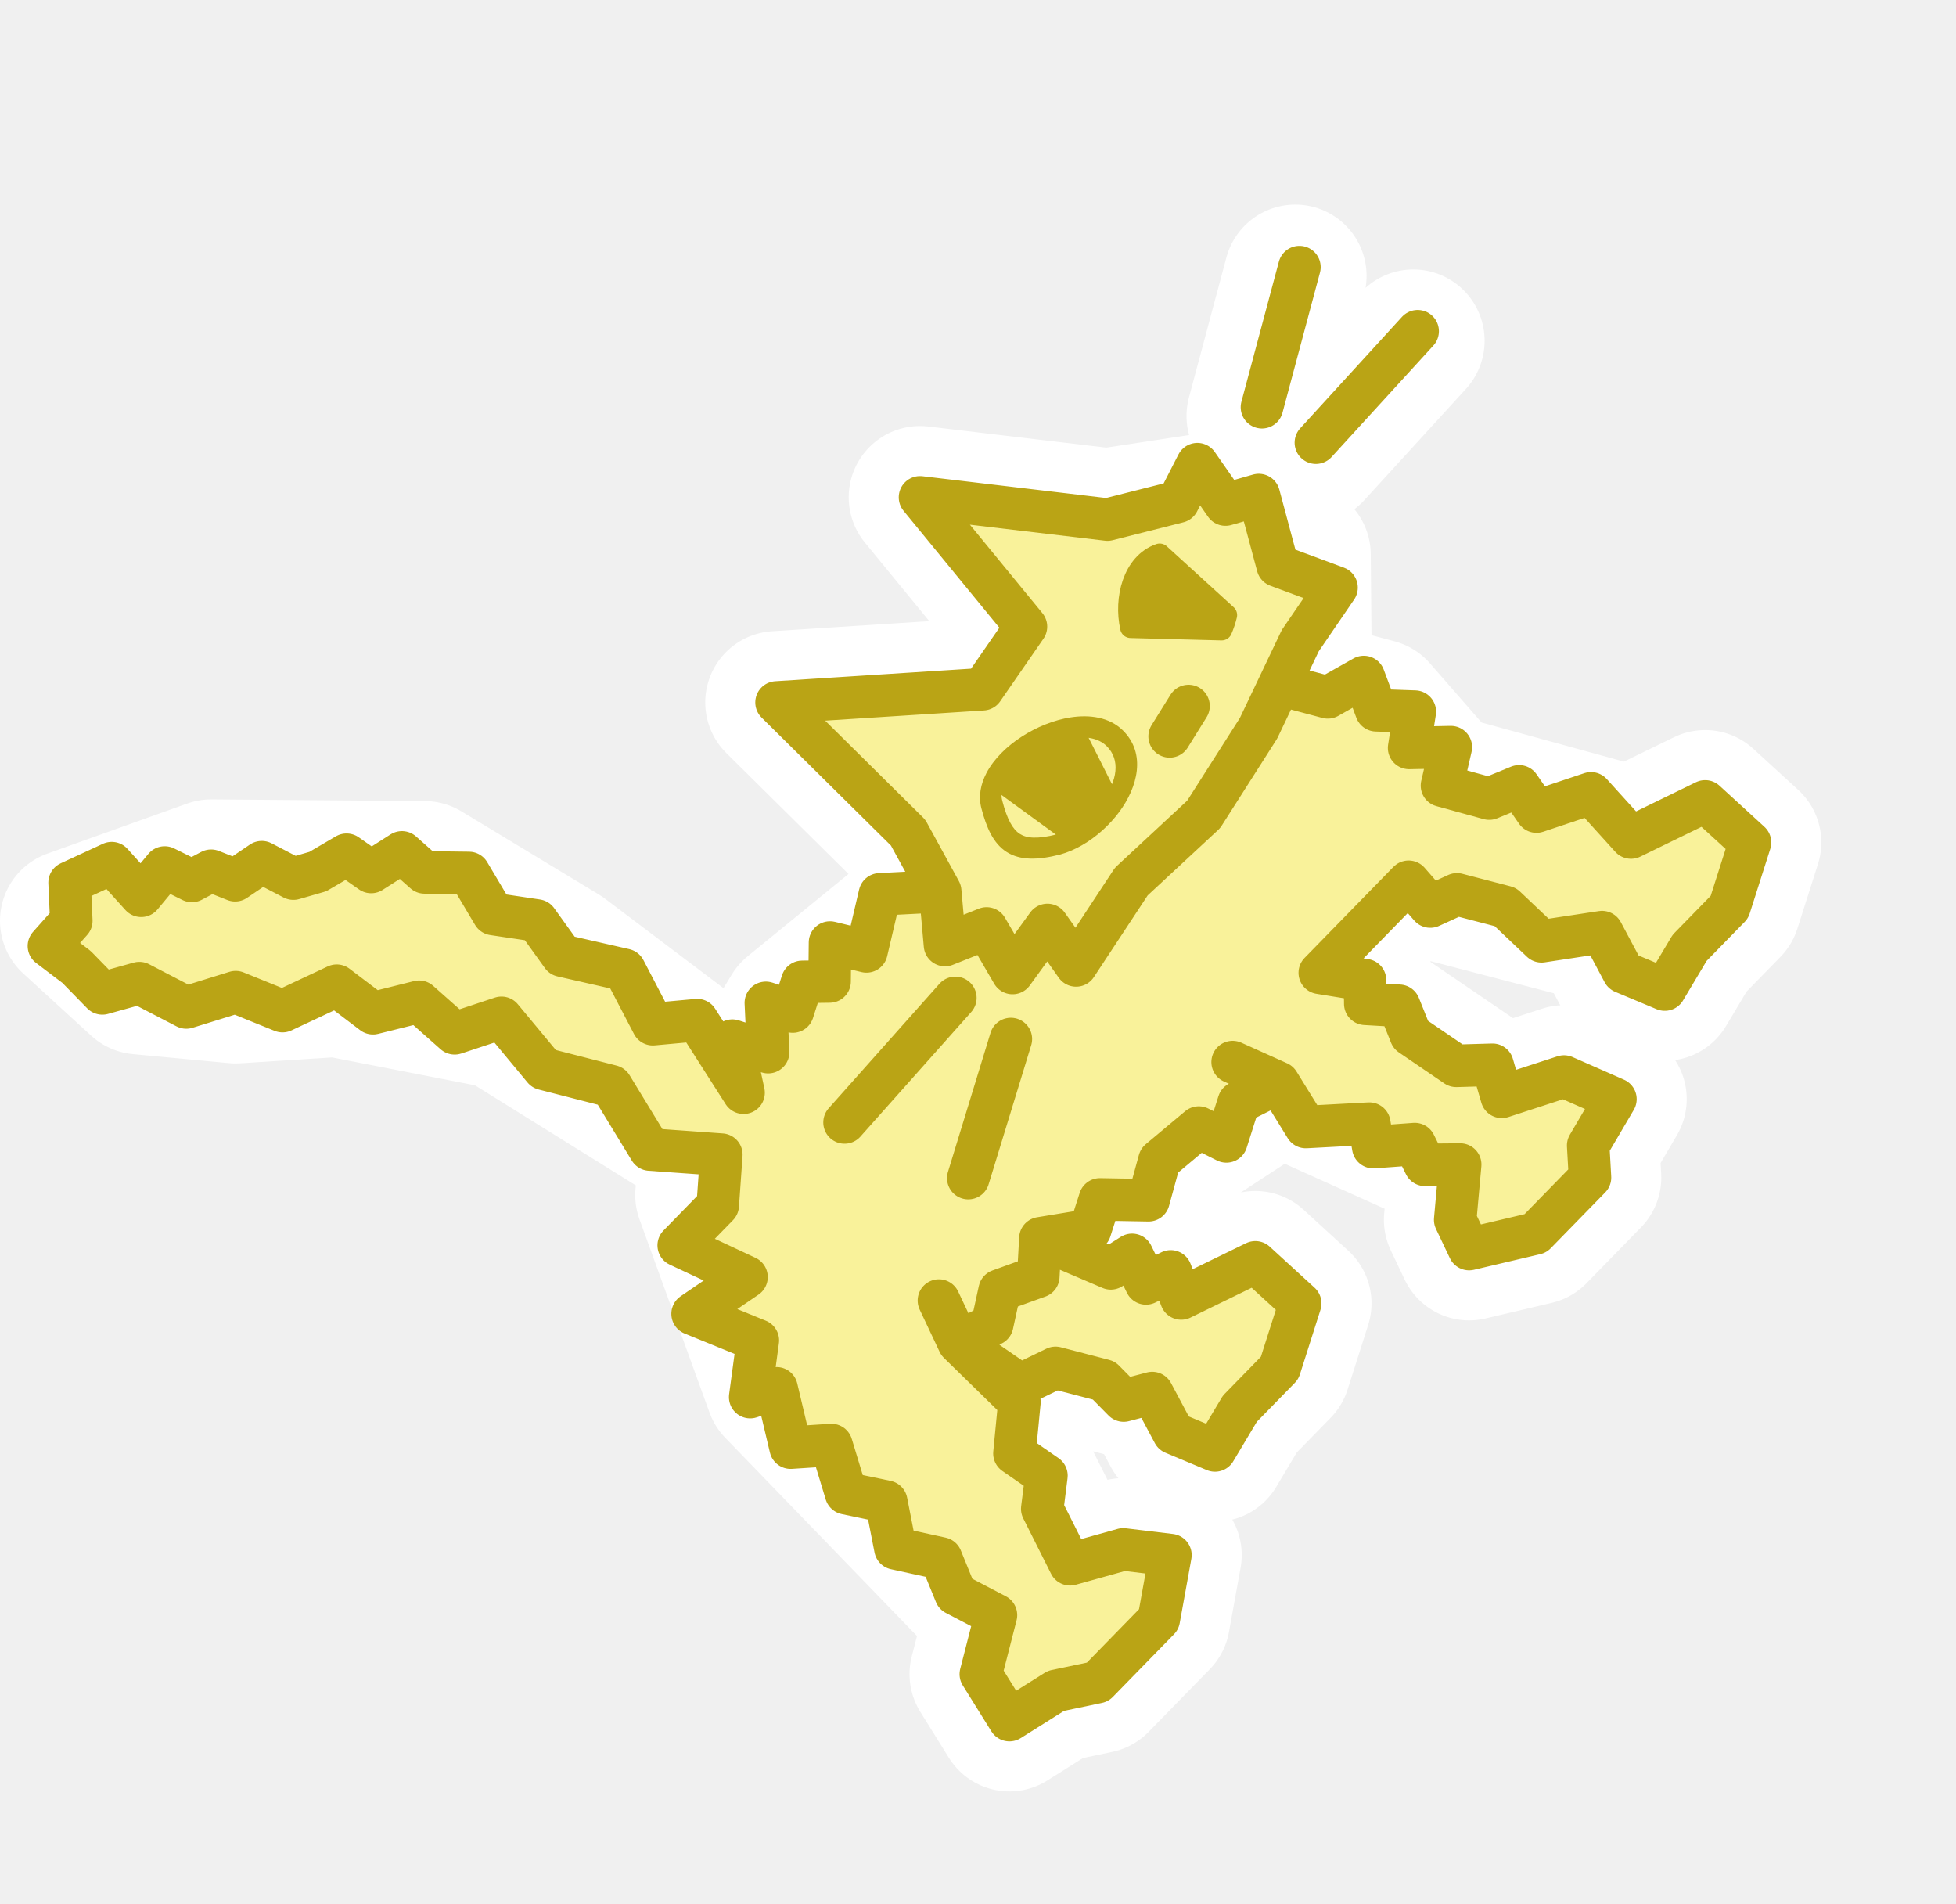
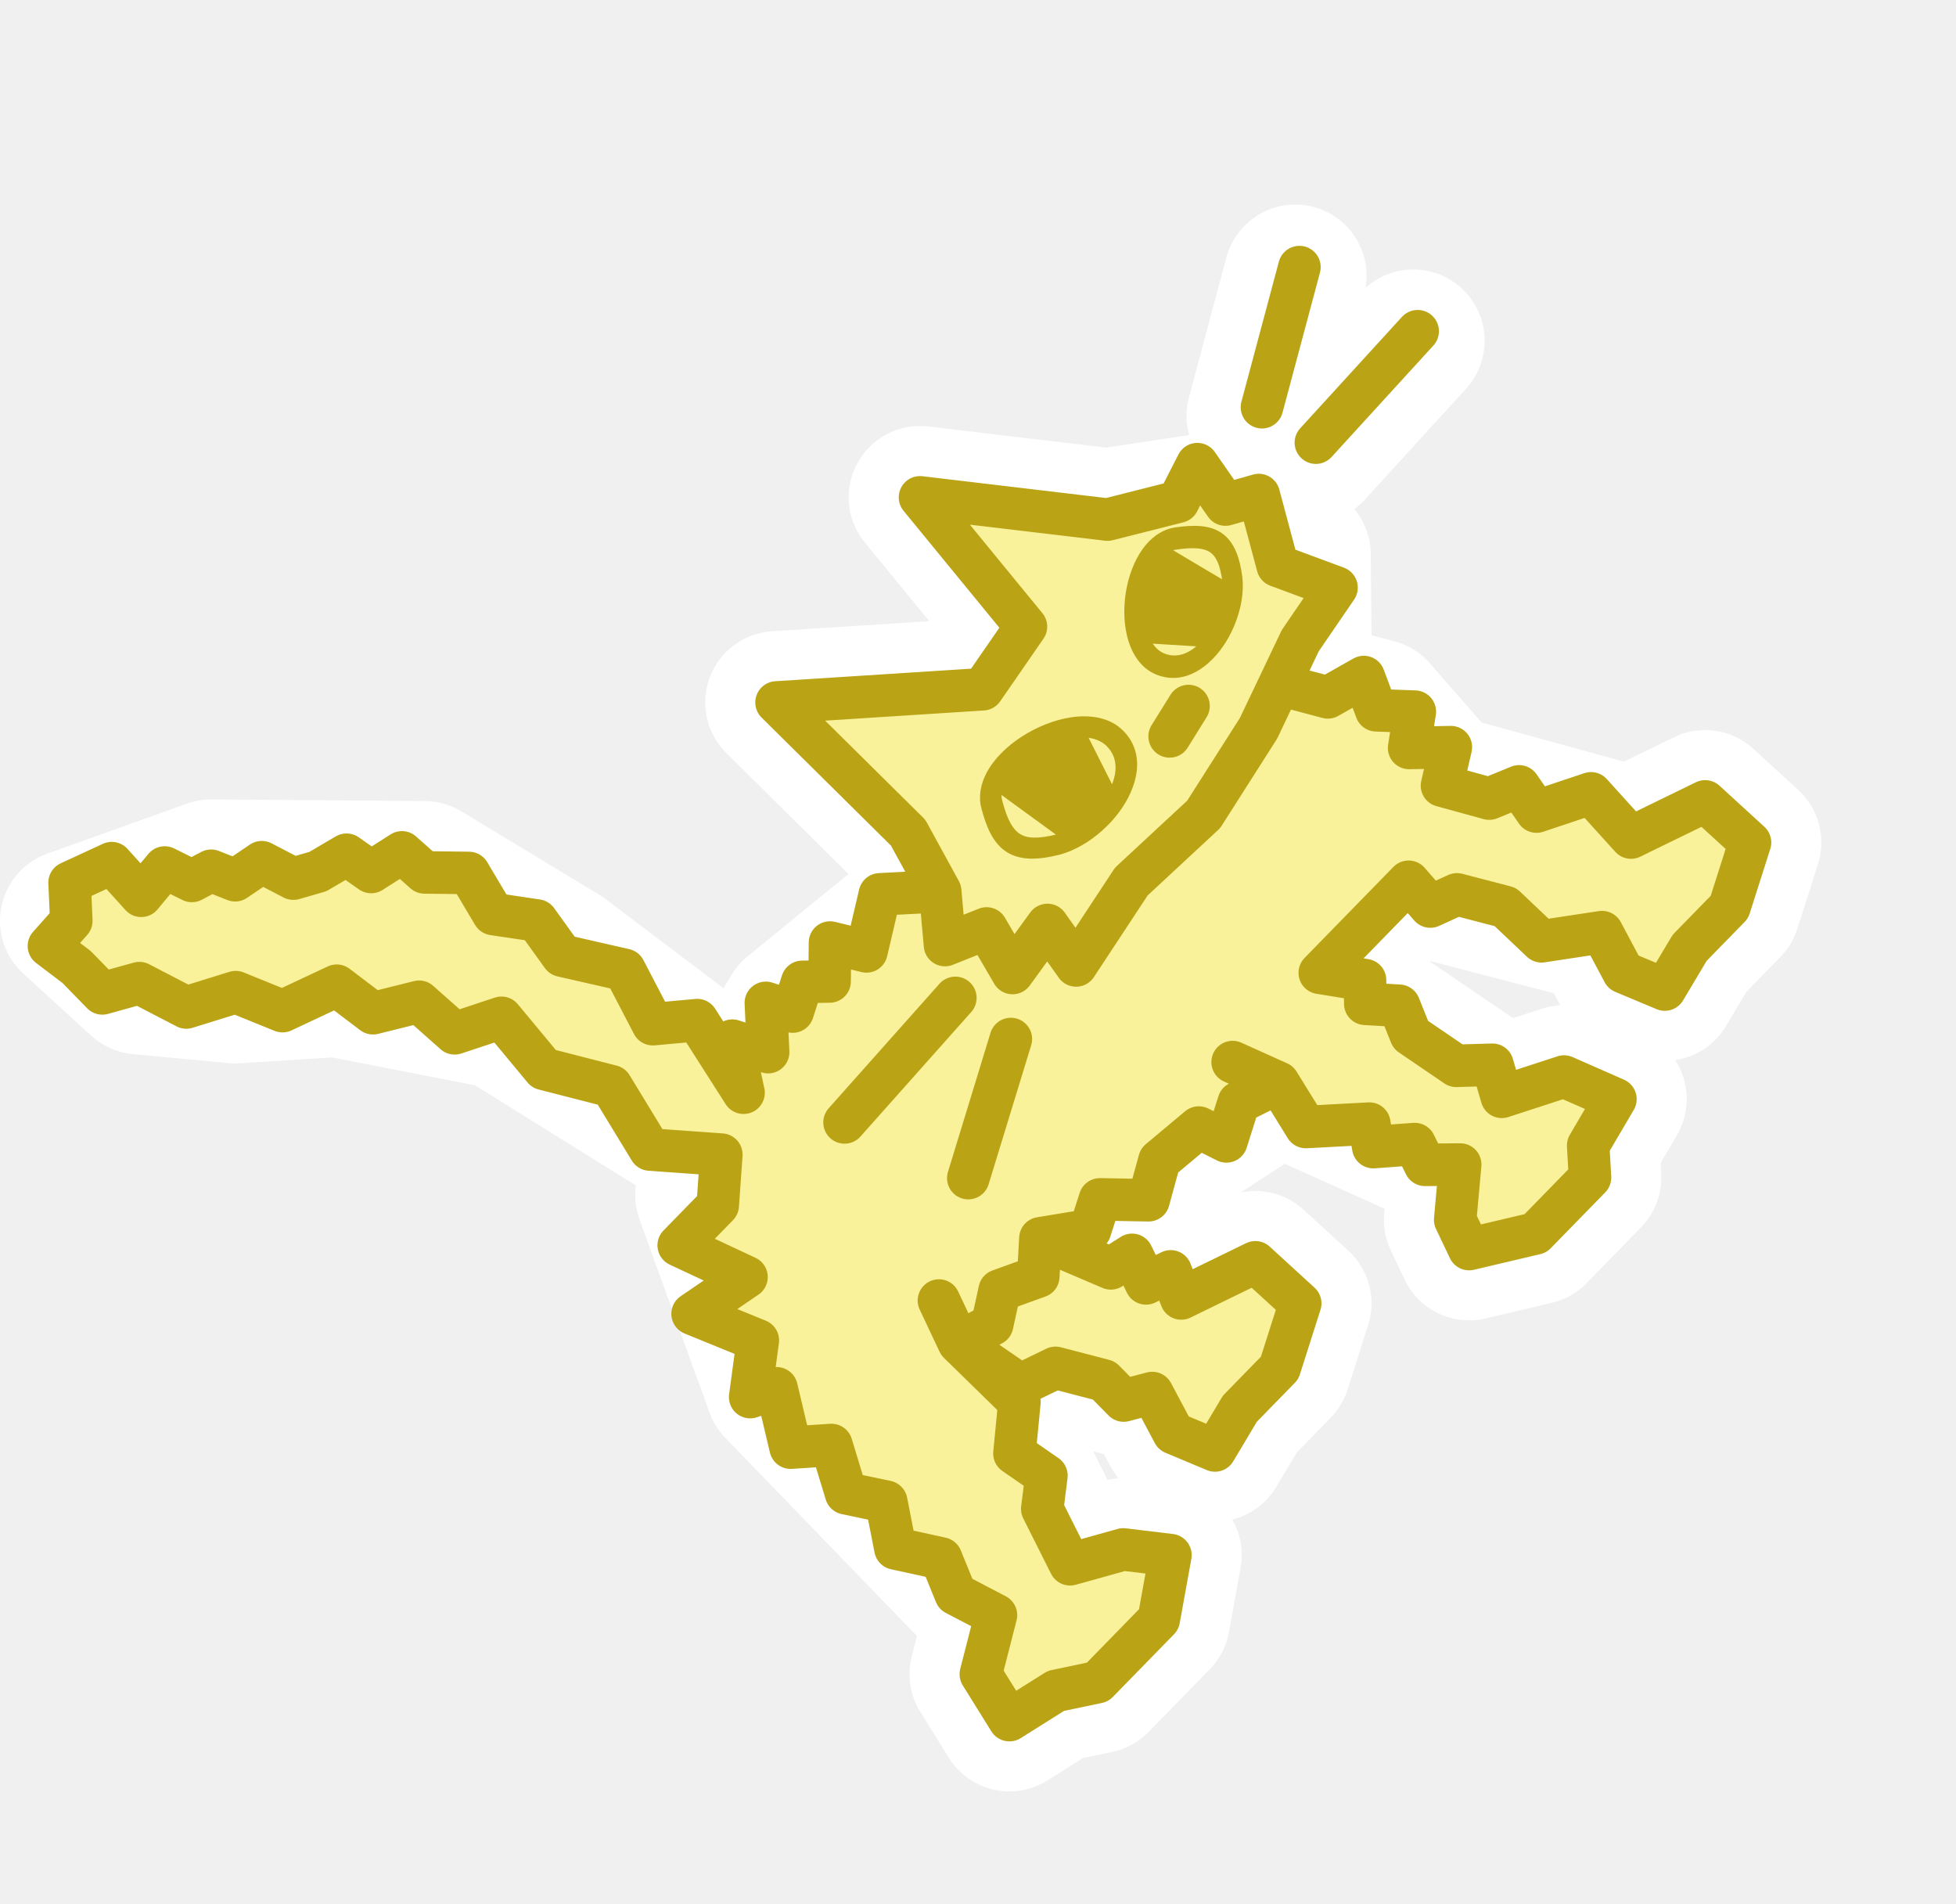
<svg xmlns="http://www.w3.org/2000/svg" width="368" height="358" viewBox="0 0 368 358" fill="none">
  <path d="M176.886 167.635L185.619 174.635L197.065 173.978L212.847 165.816L226.458 153.179L236.779 136.983L240.702 128.747M176.886 167.635L170.85 156.615L146.098 132.127L184.882 129.641L193.022 117.866L173.088 93.545L208.352 97.73L227.336 94.846L244.477 104.336L244.626 120.511L240.702 128.747M176.648 244.622L180.389 252.55L201.323 294.231L211.33 291.441L220.203 292.51L218.011 304.606L206.499 316.399L198.664 318.044L189.908 323.546L184.531 314.903L187.379 303.799L146.099 261.128L132.921 224.781L135.709 217.177L94.348 191.443L63.349 185.404L44.342 186.617L26.217 184.917L13.414 173.201L39.72 163.781L79.873 164.094L105.759 179.753L139.893 205.533L149.142 190.268L176.886 167.635M236.642 78.246L243.692 51.891M246.752 85.058L265.9 64.096M188.979 182.262L180.969 208.424M177.83 179.698L156.983 203.124M223.61 132.797L220.054 138.51M231.908 199.771L240.525 203.65L274.717 219.041L273.779 229.437L276.396 234.942L288.881 232.002L299.139 221.493L298.8 215.458L303.925 206.74L294.258 202.491L282.544 206.306L248.302 182.976L265.014 165.855L301.407 175.327L305.424 182.866L313.21 186.128L317.889 178.282L325.373 170.614L329.247 158.461L320.806 150.736L306.858 157.534L271.292 147.769L258.926 133.597L240.702 128.747M180.389 252.55L195.742 232.912L240.525 203.65M195.742 232.912L222.233 244.229L236.181 237.432L244.621 245.156L240.748 257.31L233.264 264.978L228.585 272.823L220.798 269.562L216.782 262.023L180.389 252.55" stroke-width="26.828" stroke-linecap="round" stroke-linejoin="round" stroke="white" />
  <path d="M184.882 129.645L193.022 117.87L173.088 93.549L208.351 97.734L221.661 94.369L225.269 87.305L230.556 94.907L236.824 93.115L240.389 106.427L251.454 110.529L244.625 120.515L240.702 128.751L249.814 131.176L256.585 127.349L258.925 133.601L266.184 133.858L265.109 140.687L272.96 140.536L271.292 147.773L280.183 150.214L285.798 147.913L289.075 152.655L299.336 149.226L306.858 157.538L320.806 150.74L329.246 158.465L325.373 170.618L317.889 178.286L313.21 186.132L305.423 182.87L301.407 175.331L290.024 177.057L283.21 170.595L274.112 168.227L269.09 170.519L265.014 165.859L248.302 182.98L256.814 184.36L256.862 188.812L263.231 189.182L265.423 194.645L273.983 200.478L280.79 200.278L282.543 206.31L294.258 202.495L303.924 206.744L298.799 215.462L299.139 221.497L288.88 232.006L276.395 234.946L273.778 229.441L274.717 219.045L268.105 219.102L266.169 215.197L258.363 215.769L257.621 211.35L245.677 211.988L240.524 203.654L233.047 207.39L230.733 214.694L225.537 212.09L218.133 218.285L216.085 225.762L206.937 225.6L205.087 231.379L195.742 232.916L208.987 238.575L212.988 236.035L215.61 241.404L220.258 239.141L222.232 244.234L236.18 237.436L244.621 245.16L240.748 257.314L233.263 264.982L228.584 272.827L220.798 269.566L216.782 262.027L211.407 263.437L207.683 259.659L198.585 257.291L191.957 260.501L180.389 252.555L191.794 263.699L190.856 273.395L196.875 277.562L196.089 283.815L201.322 294.236L211.329 291.445L220.203 292.514L218.011 304.61L206.499 316.404L198.664 318.048L189.908 323.55L184.53 314.907L187.378 303.803L179.792 299.837L177.059 293.136L168.459 291.258L166.739 282.468L159.176 280.884L156.419 271.8L148.744 272.3L146.099 261.132L141.138 262.792L142.577 252.127L130.305 247.125L140.446 240.212L127.692 234.247L135.033 226.723L135.709 217.181L122.284 216.223L115.028 204.314L102.326 201.057L94.348 191.447L85.54 194.363L78.848 188.427L70.176 190.587L63.349 185.408L53.151 190.19L44.341 186.621L35.047 189.504L26.217 184.921L19.256 186.857L14.399 181.88L9.204 177.942L13.414 173.205L13.093 166.019L21.023 162.357L26.566 168.495L30.988 163.176L36.099 165.704L39.719 163.785L44.237 165.571L49.252 162.178L55.199 165.268L59.796 163.941L65.201 160.772L69.834 164.02L75.621 160.327L79.872 164.098L88.222 164.203L92.815 171.927L101.007 173.148L105.759 179.757L117.502 182.431L122.826 192.647L131.174 191.883L139.893 205.537L137.781 195.744L144.517 197.905L144.085 188.637L149.142 190.272L150.931 184.684L156.078 184.614L156.155 177.288L163.014 178.956L165.529 168.225L176.886 167.639L170.85 156.619L146.098 132.131L184.882 129.645Z" fill="#F9F29A" />
  <path d="M240.702 128.751L236.779 136.987L226.458 153.183L212.847 165.82L202.458 181.596L197.065 173.982L190.501 183.021L185.618 174.639L177.789 177.762L176.886 167.639L170.85 156.619L146.098 132.131L184.882 129.645L193.022 117.87L173.088 93.549L208.351 97.734L221.661 94.369L225.269 87.305L230.556 94.907L236.824 93.115L240.389 106.427L251.454 110.529L244.625 120.515L240.702 128.751ZM176.647 244.626L180.389 252.555L191.794 263.699L190.856 273.395L196.875 277.562L196.089 283.815L201.322 294.236L211.329 291.445L220.203 292.514L218.011 304.61L206.499 316.404L198.664 318.048L189.908 323.55L184.53 314.907L187.378 303.803L179.792 299.837L177.059 293.136L168.459 291.258L166.739 282.468L159.176 280.884L156.419 271.8L148.744 272.3L146.099 261.132L141.138 262.792L142.577 252.127L130.305 247.125L140.446 240.212L127.692 234.247L135.033 226.723L135.709 217.181L122.284 216.223L115.028 204.314L102.326 201.057L94.348 191.447L85.54 194.363L78.848 188.427L70.176 190.587L63.349 185.408L53.151 190.19L44.341 186.621L35.047 189.504L26.217 184.921L19.256 186.857L14.399 181.88L9.204 177.942L13.414 173.205L13.093 166.019L21.023 162.357L26.566 168.495L30.988 163.176L36.099 165.704L39.719 163.785L44.237 165.571L49.252 162.178L55.199 165.268L59.796 163.941L65.201 160.772L69.834 164.02L75.621 160.327L79.872 164.098L88.222 164.203L92.815 171.927L101.007 173.148L105.759 179.757L117.502 182.431L122.826 192.647L131.174 191.883L139.893 205.537L137.781 195.744L144.517 197.905L144.085 188.637L149.142 190.272L150.931 184.684L156.078 184.614L156.155 177.288L163.014 178.956L165.529 168.225L176.886 167.639M237.423 76.597L244.473 50.242M247.568 83.262L266.716 62.301M190.182 195.437L182.172 221.6M179.738 187.7L158.891 211.126M223.61 132.801L220.053 138.514M231.907 199.775L240.524 203.654L245.677 211.988L257.621 211.35L258.363 215.769L266.169 215.197L268.105 219.102L274.717 219.045L273.778 229.441L276.395 234.946L288.88 232.006L299.139 221.497L298.799 215.462L303.924 206.744L294.258 202.495L282.543 206.31L280.79 200.278L273.983 200.478L265.423 194.645L263.231 189.182L256.862 188.812L256.814 184.36L248.302 182.98L265.014 165.859L269.09 170.519L274.112 168.227L283.21 170.595L290.024 177.057L301.407 175.331L305.423 182.87L313.21 186.132L317.889 178.286L325.373 170.618L329.246 158.465L320.806 150.74L306.858 157.538L299.336 149.226L289.075 152.655L285.798 147.913L280.183 150.214L271.292 147.773L272.96 140.536L265.109 140.687L266.184 133.858L258.925 133.601L256.585 127.349L249.814 131.176L240.702 128.751M180.389 252.555L186.671 249.13L188.065 242.735L195.339 240.11L195.742 232.916L205.087 231.379L206.937 225.6L216.085 225.762L218.133 218.285L225.537 212.09L230.733 214.694L233.047 207.39L240.524 203.654M180.389 252.555L191.957 260.501L198.585 257.291L207.683 259.659L211.407 263.437L216.782 262.027L220.798 269.566L228.584 272.827L233.263 264.982L240.748 257.314L244.621 245.16L236.18 237.436L222.232 244.234L220.258 239.141L215.61 241.404L212.988 236.035L208.987 238.575L195.742 232.916" stroke-width="8" stroke-linecap="round" stroke-linejoin="round" stroke="#BAA415" />
-   <path d="M218.178 104.239C213.231 105.964 211.534 112.584 212.731 118.016L229.835 118.462C230.222 117.567 230.53 116.636 230.753 115.697L218.178 104.239Z" fill="#BAA415" stroke-width="4" stroke-linecap="round" stroke-linejoin="round" stroke="#BAA415" />
  <path d="M202.698 157.323L187.357 146.145C189.69 141.658 195.887 137.759 201.495 136.893L208.972 151.726C207.307 153.964 205.085 155.954 202.698 157.323Z" fill="#BAA415" />
  <path d="M209.72 138.852L211.242 137.372V137.372L209.72 138.852ZM186.601 151.328L188.565 150.617L186.601 151.328ZM199.171 158.831L199.491 160.727C199.475 160.732 199.46 160.736 199.444 160.74L199.171 158.831ZM187.357 146.145L185.575 145.435V145.435L187.357 146.145ZM202.698 157.323L203.55 158.996L202.698 157.323ZM201.495 136.893L201.43 134.941V134.941L201.495 136.893ZM186.601 151.328L188.565 150.617C189.497 154.168 190.527 155.99 191.87 156.852C193.135 157.664 195.118 157.887 198.897 156.922L199.171 158.831L199.444 160.74C195.279 161.804 191.923 161.882 189.363 160.239C186.881 158.646 185.598 155.702 184.637 152.039L186.601 151.328ZM187.357 146.145L189.138 146.855C188.46 148.16 188.251 149.419 188.565 150.617L186.601 151.328L184.637 152.039C184.046 149.789 184.499 147.506 185.575 145.435L187.357 146.145ZM199.171 158.831L198.85 156.934C199.828 156.662 200.84 156.227 201.845 155.65L202.698 157.323L203.55 158.996C202.251 159.742 200.882 160.34 199.491 160.727L199.171 158.831ZM187.357 146.145L188.692 144.508L204.033 155.686L202.698 157.323L201.362 158.96L186.021 147.783L187.357 146.145ZM202.698 157.323L201.845 155.65C203.937 154.45 205.912 152.686 207.387 150.703L208.972 151.726L210.556 152.75C208.703 155.243 206.232 157.458 203.55 158.996L202.698 157.323ZM208.972 151.726L207.387 150.703C210.233 146.875 210.837 142.926 208.198 140.331L209.72 138.852L211.242 137.372C215.71 141.767 214.021 148.091 210.556 152.75L208.972 151.726ZM209.72 138.852L208.198 140.331C206.737 138.894 204.396 138.407 201.561 138.845L201.495 136.893L201.43 134.941C205.024 134.386 208.726 134.898 211.242 137.372L209.72 138.852ZM201.495 136.893L201.561 138.845C199.1 139.225 196.453 140.285 194.159 141.768C191.851 143.261 190.064 145.075 189.138 146.855L187.357 146.145L185.575 145.435C186.983 142.729 189.461 140.349 192.236 138.554C195.027 136.75 198.283 135.427 201.43 134.941L201.495 136.893ZM208.972 151.726L207.133 152.772L199.657 137.939L201.495 136.893L203.334 135.847L210.81 150.681L208.972 151.726Z" fill="#BAA415" />
+   <path d="M231.762 112.519L217.01 103.755C213.946 107.282 212.689 113.806 213.834 118.767L229.074 119.709C230.433 117.535 231.391 114.985 231.762 112.519Z" fill="#BAA415" />
+   <path d="M218.283 124.896L217.517 126.876L218.283 124.896ZM221.201 101.29L221.307 103.374L221.201 101.29ZM231.868 109.058L233.748 108.662C233.746 108.646 233.744 108.629 233.742 108.612L231.868 109.058ZM217.01 103.755L215.696 102.355V102.355L217.01 103.755ZM231.762 112.519L233.628 112.714V112.714L231.762 112.519ZM213.834 118.767L211.998 119.428L213.834 118.767ZM221.201 101.29L221.307 103.374C224.674 102.887 226.536 103.108 227.671 103.878C228.712 104.584 229.553 106.054 229.994 109.504L231.868 109.058L233.742 108.612C233.249 104.751 232.168 101.843 229.815 100.246C227.557 98.713 224.553 98.706 221.095 99.206L221.201 101.29ZM217.01 103.755L218.324 105.155C219.202 104.144 220.197 103.535 221.307 103.374L221.201 101.29L221.095 99.206C218.943 99.517 217.122 100.714 215.696 102.355L217.01 103.755ZM231.868 109.058L229.988 109.454C230.081 110.334 230.05 111.304 229.896 112.324L231.762 112.519L233.628 112.714C233.833 111.353 233.887 109.981 233.748 108.662L231.868 109.058ZM217.01 103.755L216.023 105.626L230.776 114.389L231.762 112.519L232.749 110.649L217.996 101.885L217.01 103.755ZM231.762 112.519L229.896 112.324C229.576 114.45 228.74 116.688 227.545 118.599L229.074 119.709L230.602 120.819C232.126 118.381 233.206 115.52 233.628 112.714L231.762 112.519ZM229.074 119.709L227.545 118.599C225.23 122.303 222.08 124.151 219.048 122.915L218.283 124.896L217.517 126.876C222.872 129.058 227.763 125.361 230.602 120.819L229.074 119.709ZM218.283 124.896L219.048 122.915C217.4 122.244 216.234 120.554 215.669 118.105L213.834 118.767L211.998 119.428C212.745 122.666 214.471 125.635 217.517 126.876L218.283 124.896ZM213.834 118.767L215.669 118.105C215.178 115.975 215.193 113.445 215.687 111.045C216.184 108.631 217.125 106.535 218.324 105.155L217.01 103.755L215.696 102.355C213.831 104.503 212.612 107.432 212 110.402C211.386 113.386 211.345 116.598 211.998 119.428L213.834 118.767ZM229.074 119.709L229.318 117.61L214.078 116.668L213.834 118.767L213.589 120.866L228.829 121.808L229.074 119.709Z" fill="#BAA415" />
</svg>
